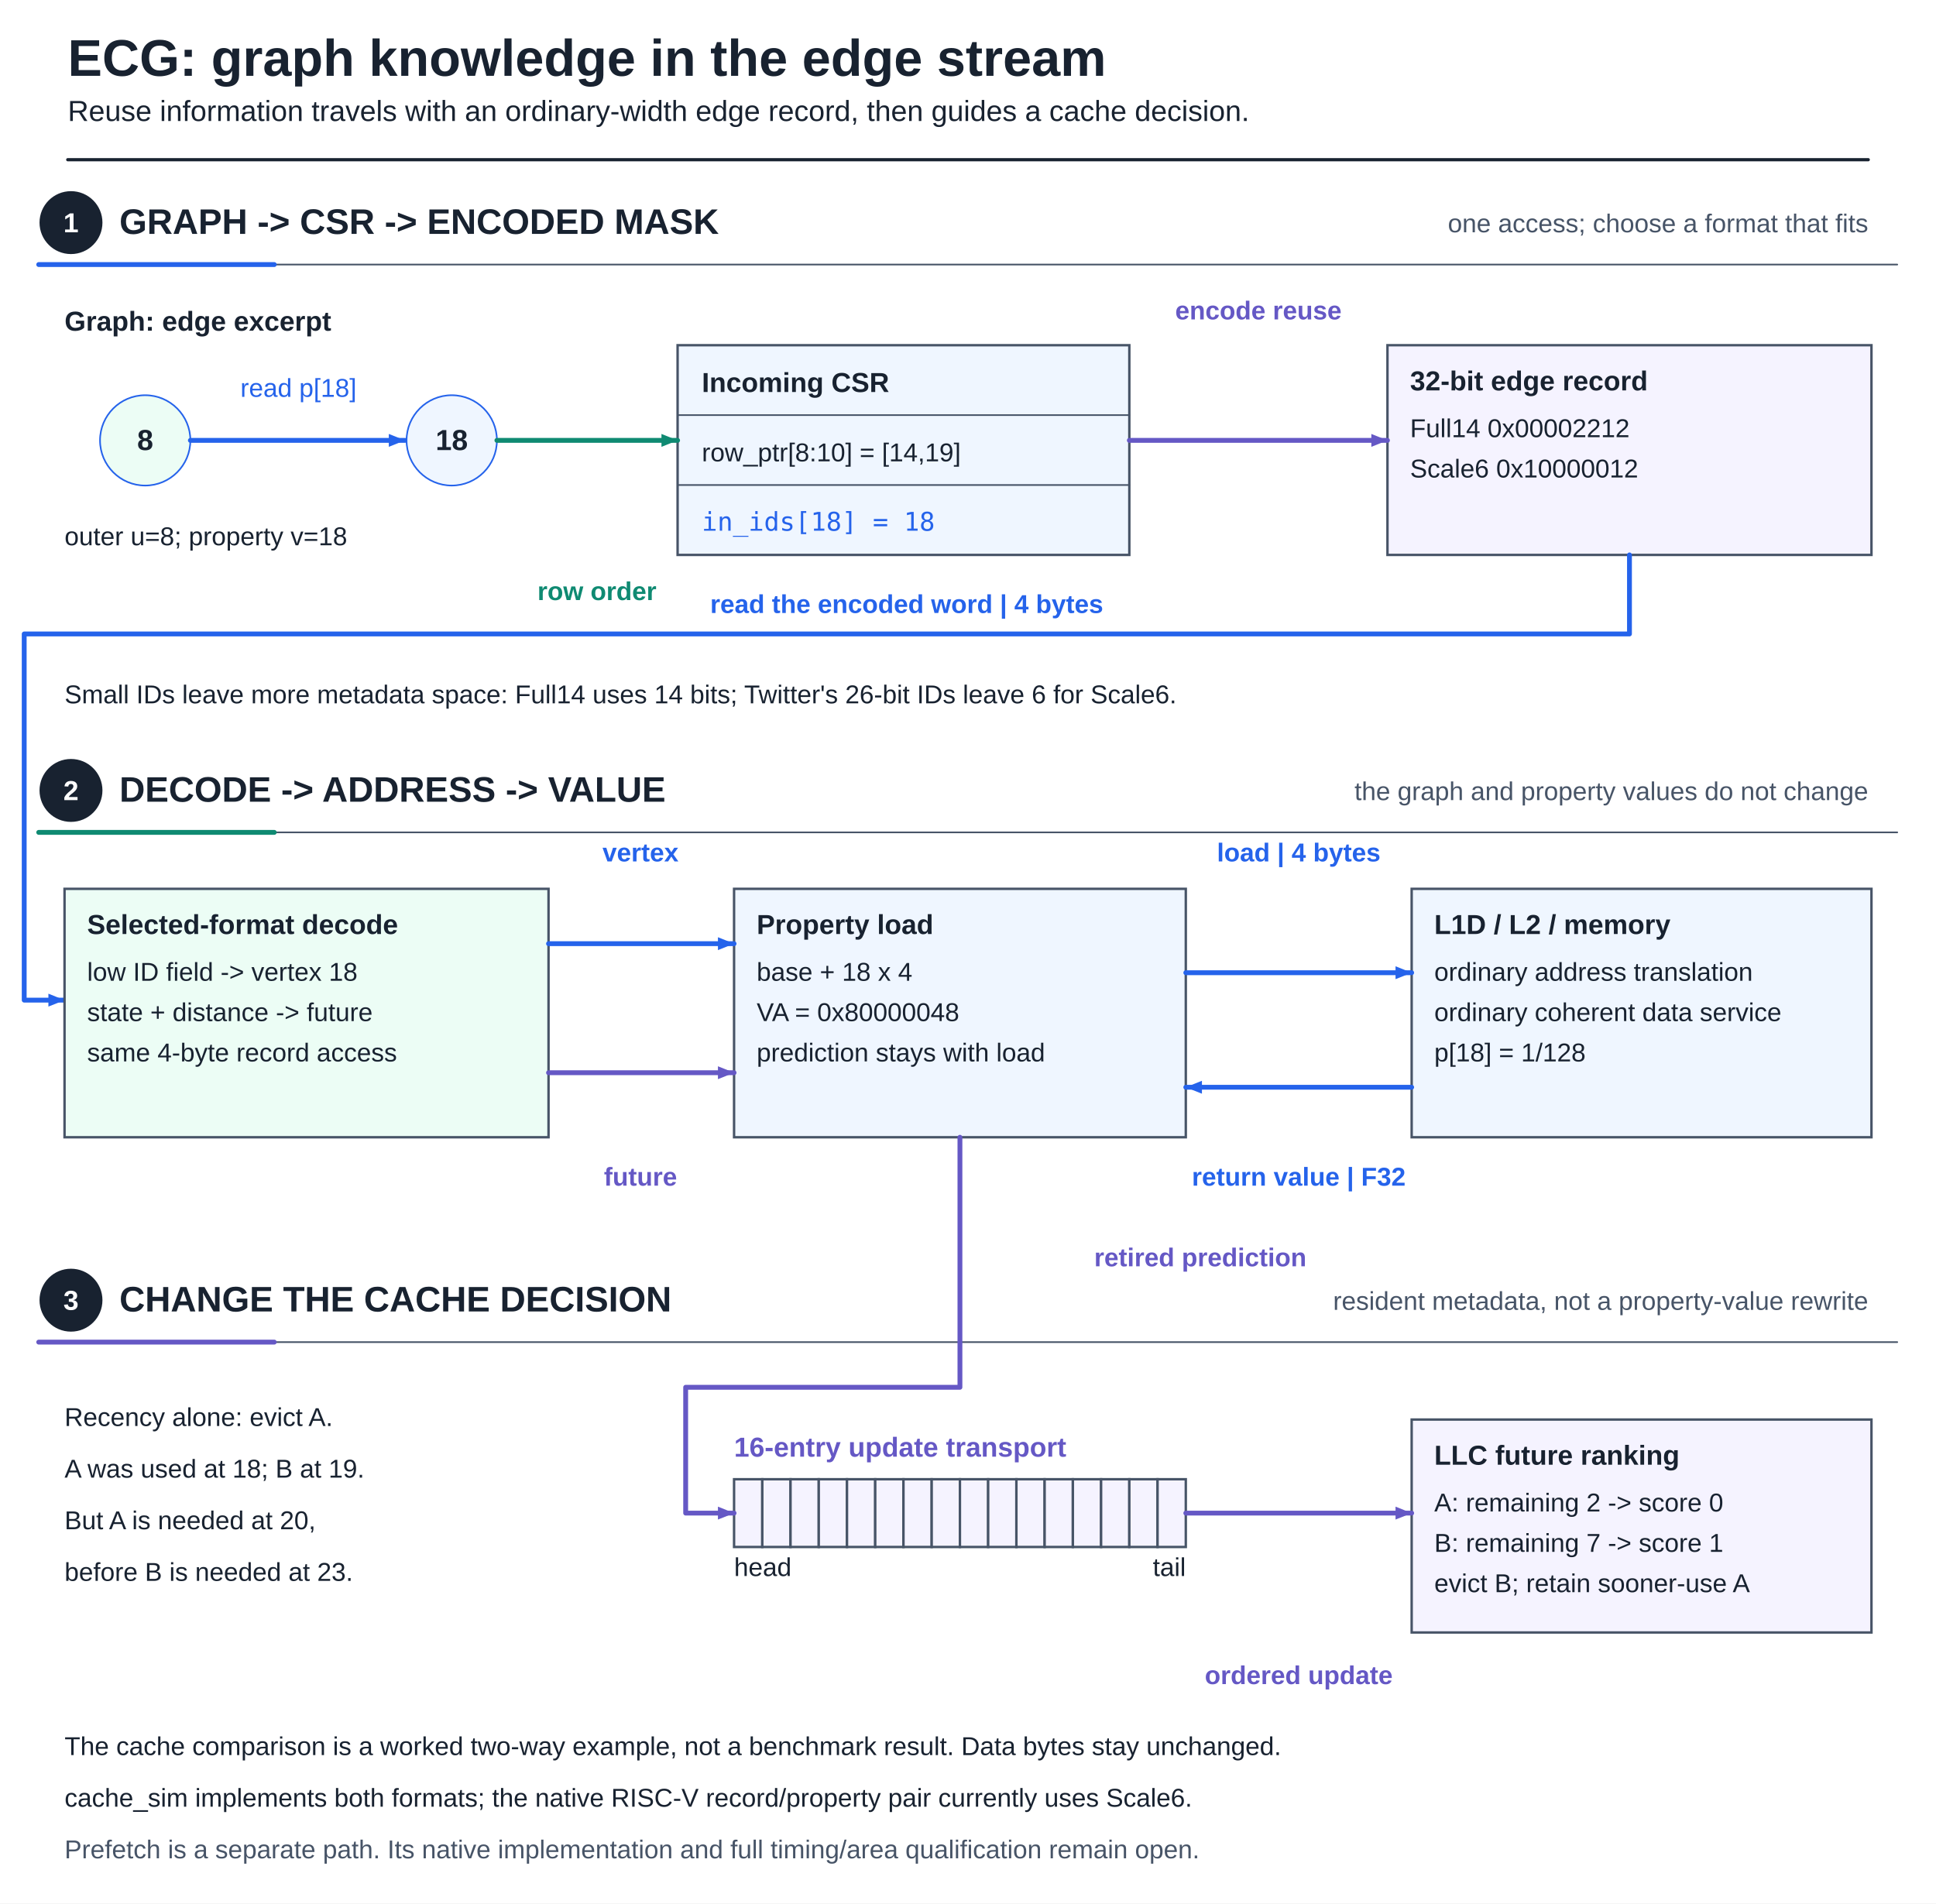
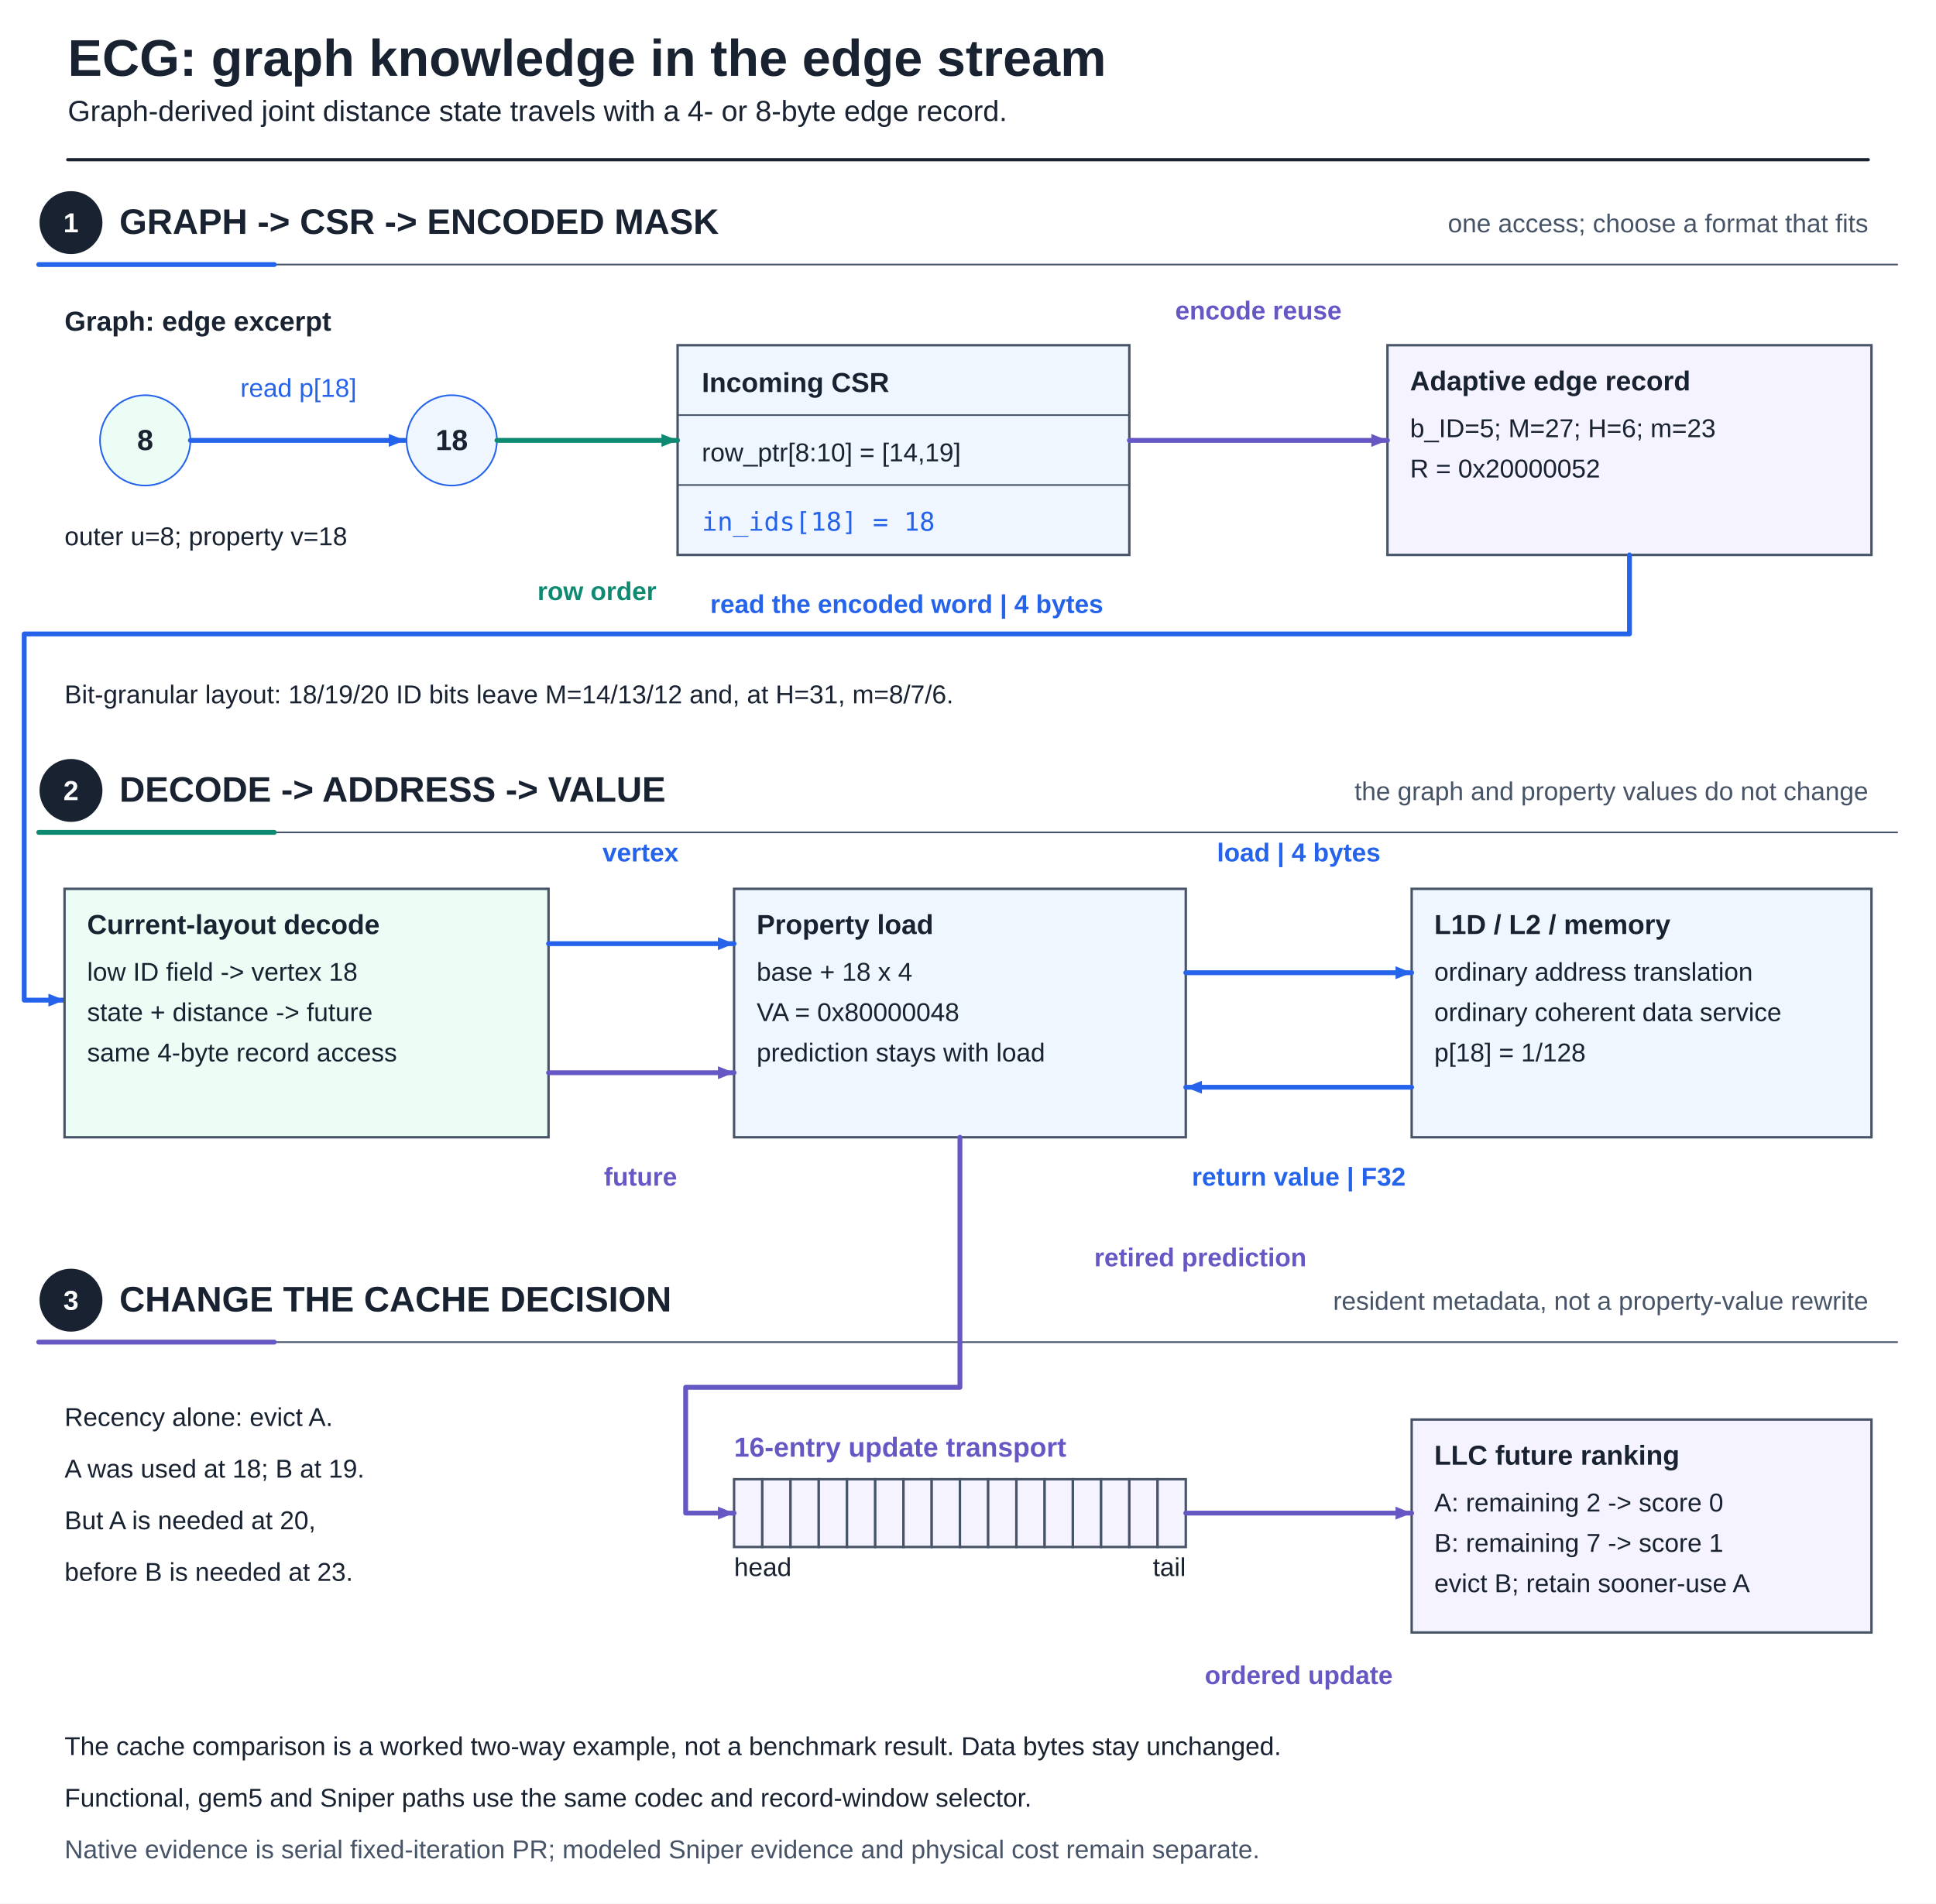
<svg xmlns="http://www.w3.org/2000/svg" width="1200" height="1180" viewBox="0 0 1200 1180" role="img" aria-labelledby="title desc" fill="#182230" data-figure-schema="ecg-public/v1">
  <defs>
    <marker id="arrow-blue" viewBox="0 0 10 8" markerWidth="11" markerHeight="8" refX="10" refY="4" orient="auto" markerUnits="userSpaceOnUse">
      <path d="M0 0 L10 4 L0 8 Z" fill="#2563EB" />
    </marker>
    <marker id="arrow-green" viewBox="0 0 10 8" markerWidth="11" markerHeight="8" refX="10" refY="4" orient="auto" markerUnits="userSpaceOnUse">
      <path d="M0 0 L10 4 L0 8 Z" fill="#0F8A72" />
    </marker>
    <marker id="arrow-amber" viewBox="0 0 10 8" markerWidth="11" markerHeight="8" refX="10" refY="4" orient="auto" markerUnits="userSpaceOnUse">
      <path d="M0 0 L10 4 L0 8 Z" fill="#C56A13" />
    </marker>
    <marker id="arrow-red" viewBox="0 0 10 8" markerWidth="11" markerHeight="8" refX="10" refY="4" orient="auto" markerUnits="userSpaceOnUse">
      <path d="M0 0 L10 4 L0 8 Z" fill="#C63C4A" />
    </marker>
    <marker id="arrow-purple" viewBox="0 0 10 8" markerWidth="11" markerHeight="8" refX="10" refY="4" orient="auto" markerUnits="userSpaceOnUse">
      <path d="M0 0 L10 4 L0 8 Z" fill="#6558C5" />
    </marker>
    <marker id="arrow-gray" viewBox="0 0 10 8" markerWidth="11" markerHeight="8" refX="10" refY="4" orient="auto" markerUnits="userSpaceOnUse">
      <path d="M0 0 L10 4 L0 8 Z" fill="#98A2B3" />
    </marker>
    <marker id="arrow-ink" viewBox="0 0 10 8" markerWidth="11" markerHeight="8" refX="10" refY="4" orient="auto" markerUnits="userSpaceOnUse">
      <path d="M0 0 L10 4 L0 8 Z" fill="#182230" />
    </marker>
    <style>
      :root { color-scheme: light dark; }
      @media (prefers-color-scheme: dark) {
        [fill="#FFFFFF"]{fill:#111827}[stroke="#FFFFFF"]{stroke:#111827}
        [fill="#F8FAFC"]{fill:#172033}[stroke="#F8FAFC"]{stroke:#172033}
        [fill="#EFF6FF"]{fill:#172554}[stroke="#EFF6FF"]{stroke:#172554}
        [fill="#ECFDF5"]{fill:#073B34}[stroke="#ECFDF5"]{stroke:#073B34}
        [fill="#FFF7ED"]{fill:#422A12}[stroke="#FFF7ED"]{stroke:#422A12}
        [fill="#FFF1F2"]{fill:#421B22}[stroke="#FFF1F2"]{stroke:#421B22}
        [fill="#F5F3FF"]{fill:#292349}[stroke="#F5F3FF"]{stroke:#292349}
        [fill="#182230"]{fill:#F8FAFC}[stroke="#182230"]{stroke:#F8FAFC}
        [fill="#475467"]{fill:#94A3B8}[stroke="#475467"]{stroke:#94A3B8}
        [fill="#98A2B3"]{fill:#A8B0BF}[stroke="#98A2B3"]{stroke:#A8B0BF}
        [fill="#2563EB"]{fill:#7FB0FF}[stroke="#2563EB"]{stroke:#7FB0FF}
        [fill="#0F8A72"]{fill:#5ED0B0}[stroke="#0F8A72"]{stroke:#5ED0B0}
        [fill="#C56A13"]{fill:#F0B36A}[stroke="#C56A13"]{stroke:#F0B36A}
        [fill="#6558C5"]{fill:#ADA4FF}[stroke="#6558C5"]{stroke:#ADA4FF}
        [fill="#C63C4A"]{fill:#F48B98}[stroke="#C63C4A"]{stroke:#F48B98}
      }
      .sans{font-family:"Liberation Sans","DejaVu Sans",Arial,sans-serif}
      .mono{font-family:"DejaVu Sans Mono","Liberation Mono",Consolas,monospace}
      .title{font-size:32px;font-weight:700}
      .subtitle{font-size:18px}
      .heading{font-size:22px;font-weight:700}
      .label{font-size:17px;font-weight:700}
      .body{font-size:16px}
</style>
  </defs>
  <rect x="0" y="0" width="1200" height="1180" fill="#FFFFFF" />
  <text x="42" y="47" text-anchor="start" class="sans title" fill="#182230" font-weight="700">ECG: graph knowledge in the edge stream</text>
-   <text x="42" y="75" text-anchor="start" class="sans subtitle" fill="#182230">Reuse information travels with an ordinary-width edge record, then guides a cache decision.</text>
+   <text x="42" y="75" text-anchor="start" class="sans subtitle" fill="#182230">Graph-derived joint distance state travels with a 4- or 8-byte edge record.</text>
  <line x1="42" y1="99" x2="1158" y2="99" stroke="#182230" stroke-width="2" stroke-linecap="round" vector-effect="non-scaling-stroke" />
  <circle cx="44" cy="138" r="19" fill="#182230" stroke="#182230" stroke-width="1" />
  <text x="44" y="144" text-anchor="middle" class="sans label" fill="#FFFFFF" font-weight="700">1</text>
  <text x="74" y="145" text-anchor="start" class="sans heading" fill="#182230" font-weight="700">GRAPH -&gt; CSR -&gt; ENCODED MASK</text>
  <text x="1158" y="144" text-anchor="end" class="sans body" fill="#475467">one access; choose a format that fits</text>
  <line x1="24" y1="164" x2="1176" y2="164" stroke="#475467" stroke-width="1" stroke-linecap="round" vector-effect="non-scaling-stroke" />
  <line x1="24" y1="164" x2="170" y2="164" stroke="#2563EB" stroke-width="3" stroke-linecap="round" vector-effect="non-scaling-stroke" />
  <text x="40" y="205" text-anchor="start" class="sans label" fill="#182230" font-weight="700">Graph: edge excerpt</text>
  <circle cx="90" cy="273" r="28" fill="#ECFDF5" stroke="#2563EB" stroke-width="1" />
  <text x="90" y="279" text-anchor="middle" class="sans subtitle" fill="#182230" font-weight="700">8</text>
  <circle cx="280" cy="273" r="28" fill="#EFF6FF" stroke="#2563EB" stroke-width="1" />
  <text x="280" y="279" text-anchor="middle" class="sans subtitle" fill="#182230" font-weight="700">18</text>
  <path d="M118 273 L251 273" fill="none" stroke="#2563EB" stroke-width="3" stroke-linecap="round" stroke-linejoin="round" vector-effect="non-scaling-stroke" marker-end="url(#arrow-blue)" data-flow-kind="model-edge" data-flow-underlay="false" />
  <text x="185" y="246" text-anchor="middle" class="sans body" fill="#2563EB">read p[18]</text>
  <text x="40" y="338" text-anchor="start" class="sans body" fill="#182230">outer u=8; property v=18</text>
  <rect x="420" y="214" width="280" height="130" rx="0" fill="#EFF6FF" stroke="#475467" stroke-width="1.5" data-shape="rect" data-x="420" data-y="214" data-width="280" data-height="130" />
  <line x1="420" y1="257.333" x2="700" y2="257.333" stroke="#475467" stroke-width="1" stroke-linecap="round" vector-effect="non-scaling-stroke" />
  <line x1="420" y1="300.667" x2="700" y2="300.667" stroke="#475467" stroke-width="1" stroke-linecap="round" vector-effect="non-scaling-stroke" />
  <text x="435" y="243" text-anchor="start" class="sans label" fill="#182230" font-weight="700">Incoming CSR</text>
  <text x="435" y="286" text-anchor="start" class="sans body" fill="#182230">row_ptr[8:10] = [14,19]</text>
  <text x="435" y="329" text-anchor="start" class="mono body" fill="#2563EB">in_ids[18] = 18</text>
  <rect x="860" y="214" width="300" height="130" rx="0" fill="#F5F3FF" stroke="#475467" stroke-width="1.5" data-shape="rect" data-x="860" data-y="214" data-width="300" data-height="130" />
-   <text x="874" y="242" text-anchor="start" class="sans label" fill="#182230" font-weight="700">32-bit edge record</text>
-   <text x="874" y="271" text-anchor="start" class="sans body" fill="#182230">Full14  0x00002212</text>
-   <text x="874" y="296" text-anchor="start" class="sans body" fill="#182230">Scale6  0x10000012</text>
+   <text x="874" y="242" text-anchor="start" class="sans label" fill="#182230" font-weight="700">Adaptive edge record</text>
+   <text x="874" y="271" text-anchor="start" class="sans body" fill="#182230">b_ID=5; M=27; H=6; m=23</text>
+   <text x="874" y="296" text-anchor="start" class="sans body" fill="#182230">R = 0x20000052</text>
  <path d="M308 273 L420 273" fill="none" stroke="#0F8A72" stroke-width="3" stroke-linecap="round" stroke-linejoin="round" vector-effect="non-scaling-stroke" marker-end="url(#arrow-green)" data-flow-kind="control" data-flow-underlay="false" data-flow-label="row order" />
  <rect x="323.96" y="355.00" width="92.08" height="22" rx="3" fill="#FFFFFF" fill-opacity="0.96" data-label-background="true" />
  <text x="370" y="372" text-anchor="middle" class="sans body" fill="#0F8A72" font-weight="700">row order</text>
  <path d="M700 273 L860 273" fill="none" stroke="#6558C5" stroke-width="3" stroke-linecap="round" stroke-linejoin="round" vector-effect="non-scaling-stroke" marker-end="url(#arrow-purple)" data-flow-kind="control" data-flow-underlay="false" data-flow-label="encode reuse" />
  <rect x="720.28" y="181.00" width="119.44" height="22" rx="3" fill="#FFFFFF" fill-opacity="0.96" data-label-background="true" />
  <text x="780" y="198" text-anchor="middle" class="sans body" fill="#6558C5" font-weight="700">encode reuse</text>
  <path d="M1010 344 L1010 393 L15 393 L15 620 L40 620" fill="none" stroke="#2563EB" stroke-width="3" stroke-linecap="round" stroke-linejoin="round" vector-effect="non-scaling-stroke" marker-end="url(#arrow-blue)" data-flow-kind="transfer" data-flow-underlay="false" data-flow-label="read the encoded word" data-flow-cadence="4 bytes" />
  <rect x="415.64" y="363.00" width="292.72" height="22" rx="3" fill="#FFFFFF" fill-opacity="0.96" data-label-background="true" />
  <text x="562" y="380" text-anchor="middle" class="sans body" fill="#2563EB" font-weight="700">read the encoded word | 4 bytes</text>
-   <text x="40" y="436" text-anchor="start" class="sans body" fill="#182230">Small IDs leave more metadata space: Full14 uses 14 bits; Twitter's 26-bit IDs leave 6 for Scale6.</text>
+   <text x="40" y="436" text-anchor="start" class="sans body" fill="#182230">Bit-granular layout: 18/19/20 ID bits leave M=14/13/12 and, at H=31, m=8/7/6.</text>
  <circle cx="44" cy="490" r="19" fill="#182230" stroke="#182230" stroke-width="1" />
  <text x="44" y="496" text-anchor="middle" class="sans label" fill="#FFFFFF" font-weight="700">2</text>
  <text x="74" y="497" text-anchor="start" class="sans heading" fill="#182230" font-weight="700">DECODE -&gt; ADDRESS -&gt; VALUE</text>
  <text x="1158" y="496" text-anchor="end" class="sans body" fill="#475467">the graph and property values do not change</text>
  <line x1="24" y1="516" x2="1176" y2="516" stroke="#475467" stroke-width="1" stroke-linecap="round" vector-effect="non-scaling-stroke" />
  <line x1="24" y1="516" x2="170" y2="516" stroke="#0F8A72" stroke-width="3" stroke-linecap="round" vector-effect="non-scaling-stroke" />
  <rect x="40" y="551" width="300" height="154" rx="0" fill="#ECFDF5" stroke="#475467" stroke-width="1.5" data-shape="rect" data-x="40" data-y="551" data-width="300" data-height="154" />
-   <text x="54" y="579" text-anchor="start" class="sans label" fill="#182230" font-weight="700">Selected-format decode</text>
+   <text x="54" y="579" text-anchor="start" class="sans label" fill="#182230" font-weight="700">Current-layout decode</text>
  <text x="54" y="608" text-anchor="start" class="sans body" fill="#182230">low ID field -&gt; vertex 18</text>
  <text x="54" y="633" text-anchor="start" class="sans body" fill="#182230">state + distance -&gt; future</text>
  <text x="54" y="658" text-anchor="start" class="sans body" fill="#182230">same 4-byte record access</text>
  <rect x="455" y="551" width="280" height="154" rx="0" fill="#EFF6FF" stroke="#475467" stroke-width="1.5" data-shape="rect" data-x="455" data-y="551" data-width="280" data-height="154" />
  <text x="469" y="579" text-anchor="start" class="sans label" fill="#182230" font-weight="700">Property load</text>
  <text x="469" y="608" text-anchor="start" class="sans body" fill="#182230">base + 18 x 4</text>
  <text x="469" y="633" text-anchor="start" class="sans body" fill="#182230">VA = 0x80000048</text>
  <text x="469" y="658" text-anchor="start" class="sans body" fill="#182230">prediction stays with load</text>
  <rect x="875" y="551" width="285" height="154" rx="0" fill="#EFF6FF" stroke="#475467" stroke-width="1.5" data-shape="rect" data-x="875" data-y="551" data-width="285" data-height="154" />
  <text x="889" y="579" text-anchor="start" class="sans label" fill="#182230" font-weight="700">L1D / L2 / memory</text>
  <text x="889" y="608" text-anchor="start" class="sans body" fill="#182230">ordinary address translation</text>
  <text x="889" y="633" text-anchor="start" class="sans body" fill="#182230">ordinary coherent data service</text>
  <text x="889" y="658" text-anchor="start" class="sans body" fill="#182230">p[18] = 1/128</text>
  <path d="M340 585 L455 585" fill="none" stroke="#2563EB" stroke-width="3" stroke-linecap="round" stroke-linejoin="round" vector-effect="non-scaling-stroke" marker-end="url(#arrow-blue)" data-flow-kind="dependency" data-flow-underlay="false" data-flow-label="vertex" />
  <rect x="364.64" y="517.00" width="64.72" height="22" rx="3" fill="#FFFFFF" fill-opacity="0.96" data-label-background="true" />
  <text x="397" y="534" text-anchor="middle" class="sans body" fill="#2563EB" font-weight="700">vertex</text>
  <path d="M340 665 L455 665" fill="none" stroke="#6558C5" stroke-width="3" stroke-linecap="round" stroke-linejoin="round" vector-effect="non-scaling-stroke" marker-end="url(#arrow-purple)" data-flow-kind="dependency" data-flow-underlay="false" data-flow-label="future" />
  <rect x="364.64" y="718.00" width="64.72" height="22" rx="3" fill="#FFFFFF" fill-opacity="0.96" data-label-background="true" />
  <text x="397" y="735" text-anchor="middle" class="sans body" fill="#6558C5" font-weight="700">future</text>
  <path d="M735 603 L875 603" fill="none" stroke="#2563EB" stroke-width="3" stroke-linecap="round" stroke-linejoin="round" vector-effect="non-scaling-stroke" marker-end="url(#arrow-blue)" data-flow-kind="transfer" data-flow-underlay="false" data-flow-label="load" data-flow-cadence="4 bytes" />
  <rect x="736.16" y="517.00" width="137.68" height="22" rx="3" fill="#FFFFFF" fill-opacity="0.96" data-label-background="true" />
  <text x="805" y="534" text-anchor="middle" class="sans body" fill="#2563EB" font-weight="700">load | 4 bytes</text>
  <path d="M875 674 L735 674" fill="none" stroke="#2563EB" stroke-width="3" stroke-linecap="round" stroke-linejoin="round" vector-effect="non-scaling-stroke" marker-end="url(#arrow-blue)" data-flow-kind="transfer" data-flow-underlay="false" data-flow-label="return value" data-flow-cadence="F32" />
  <rect x="717.92" y="718.00" width="174.16" height="22" rx="3" fill="#FFFFFF" fill-opacity="0.96" data-label-background="true" />
  <text x="805" y="735" text-anchor="middle" class="sans body" fill="#2563EB" font-weight="700">return value | F32</text>
  <circle cx="44" cy="806" r="19" fill="#182230" stroke="#182230" stroke-width="1" />
  <text x="44" y="812" text-anchor="middle" class="sans label" fill="#FFFFFF" font-weight="700">3</text>
  <text x="74" y="813" text-anchor="start" class="sans heading" fill="#182230" font-weight="700">CHANGE THE CACHE DECISION</text>
  <text x="1158" y="812" text-anchor="end" class="sans body" fill="#475467">resident metadata, not a property-value rewrite</text>
  <line x1="24" y1="832" x2="1176" y2="832" stroke="#475467" stroke-width="1" stroke-linecap="round" vector-effect="non-scaling-stroke" />
  <line x1="24" y1="832" x2="170" y2="832" stroke="#6558C5" stroke-width="3" stroke-linecap="round" vector-effect="non-scaling-stroke" />
  <text x="40" y="884" text-anchor="start" class="sans body" fill="#182230">Recency alone: evict A.</text>
  <text x="40" y="916" text-anchor="start" class="sans body" fill="#182230">A was used at 18; B at 19.</text>
  <text x="40" y="948" text-anchor="start" class="sans body" fill="#182230">But A is needed at 20,</text>
  <text x="40" y="980" text-anchor="start" class="sans body" fill="#182230">before B is needed at 23.</text>
  <text x="455" y="903" text-anchor="start" class="sans label" fill="#6558C5" font-weight="700">16-entry update transport</text>
  <rect x="455.0" y="917" width="17.5" height="42" rx="0" fill="#F5F3FF" stroke="#475467" stroke-width="1.5" data-shape="rect" data-x="455.0" data-y="917" data-width="17.5" data-height="42" />
  <rect x="472.5" y="917" width="17.5" height="42" rx="0" fill="#F5F3FF" stroke="#475467" stroke-width="1.5" data-shape="rect" data-x="472.5" data-y="917" data-width="17.5" data-height="42" />
  <rect x="490.0" y="917" width="17.5" height="42" rx="0" fill="#F5F3FF" stroke="#475467" stroke-width="1.5" data-shape="rect" data-x="490.0" data-y="917" data-width="17.5" data-height="42" />
  <rect x="507.5" y="917" width="17.5" height="42" rx="0" fill="#F5F3FF" stroke="#475467" stroke-width="1.5" data-shape="rect" data-x="507.5" data-y="917" data-width="17.5" data-height="42" />
  <rect x="525.0" y="917" width="17.5" height="42" rx="0" fill="#F5F3FF" stroke="#475467" stroke-width="1.5" data-shape="rect" data-x="525.0" data-y="917" data-width="17.5" data-height="42" />
  <rect x="542.5" y="917" width="17.5" height="42" rx="0" fill="#F5F3FF" stroke="#475467" stroke-width="1.5" data-shape="rect" data-x="542.5" data-y="917" data-width="17.5" data-height="42" />
  <rect x="560.0" y="917" width="17.5" height="42" rx="0" fill="#F5F3FF" stroke="#475467" stroke-width="1.5" data-shape="rect" data-x="560.0" data-y="917" data-width="17.5" data-height="42" />
  <rect x="577.5" y="917" width="17.5" height="42" rx="0" fill="#F5F3FF" stroke="#475467" stroke-width="1.5" data-shape="rect" data-x="577.5" data-y="917" data-width="17.5" data-height="42" />
  <rect x="595.0" y="917" width="17.5" height="42" rx="0" fill="#F5F3FF" stroke="#475467" stroke-width="1.5" data-shape="rect" data-x="595.0" data-y="917" data-width="17.5" data-height="42" />
  <rect x="612.5" y="917" width="17.5" height="42" rx="0" fill="#F5F3FF" stroke="#475467" stroke-width="1.5" data-shape="rect" data-x="612.5" data-y="917" data-width="17.5" data-height="42" />
  <rect x="630.0" y="917" width="17.5" height="42" rx="0" fill="#F5F3FF" stroke="#475467" stroke-width="1.5" data-shape="rect" data-x="630.0" data-y="917" data-width="17.5" data-height="42" />
  <rect x="647.5" y="917" width="17.5" height="42" rx="0" fill="#F5F3FF" stroke="#475467" stroke-width="1.5" data-shape="rect" data-x="647.5" data-y="917" data-width="17.5" data-height="42" />
  <rect x="665.0" y="917" width="17.5" height="42" rx="0" fill="#F5F3FF" stroke="#475467" stroke-width="1.5" data-shape="rect" data-x="665.0" data-y="917" data-width="17.5" data-height="42" />
  <rect x="682.5" y="917" width="17.5" height="42" rx="0" fill="#F5F3FF" stroke="#475467" stroke-width="1.5" data-shape="rect" data-x="682.5" data-y="917" data-width="17.5" data-height="42" />
  <rect x="700.0" y="917" width="17.5" height="42" rx="0" fill="#F5F3FF" stroke="#475467" stroke-width="1.5" data-shape="rect" data-x="700.0" data-y="917" data-width="17.5" data-height="42" />
  <rect x="717.5" y="917" width="17.5" height="42" rx="0" fill="#F5F3FF" stroke="#475467" stroke-width="1.5" data-shape="rect" data-x="717.5" data-y="917" data-width="17.5" data-height="42" />
  <text x="455" y="977" text-anchor="start" class="sans body" fill="#182230">head</text>
  <text x="735" y="977" text-anchor="end" class="sans body" fill="#182230">tail</text>
  <path d="M595 705 L595 860 L425 860 L425 938 L455 938" fill="none" stroke="#6558C5" stroke-width="3" stroke-linecap="round" stroke-linejoin="round" vector-effect="non-scaling-stroke" marker-end="url(#arrow-purple)" data-flow-kind="control" data-flow-underlay="false" data-flow-label="retired prediction" />
  <rect x="656.92" y="768.00" width="174.16" height="22" rx="3" fill="#FFFFFF" fill-opacity="0.96" data-label-background="true" />
  <text x="744" y="785" text-anchor="middle" class="sans body" fill="#6558C5" font-weight="700">retired prediction</text>
  <rect x="875" y="880" width="285" height="132" rx="0" fill="#F5F3FF" stroke="#475467" stroke-width="1.5" data-shape="rect" data-x="875" data-y="880" data-width="285" data-height="132" />
  <text x="889" y="908" text-anchor="start" class="sans label" fill="#182230" font-weight="700">LLC future ranking</text>
  <text x="889" y="937" text-anchor="start" class="sans body" fill="#182230">A: remaining 2 -&gt; score 0</text>
  <text x="889" y="962" text-anchor="start" class="sans body" fill="#182230">B: remaining 7 -&gt; score 1</text>
  <text x="889" y="987" text-anchor="start" class="sans body" fill="#182230">evict B; retain sooner-use A</text>
  <path d="M735 938 L875 938" fill="none" stroke="#6558C5" stroke-width="3" stroke-linecap="round" stroke-linejoin="round" vector-effect="non-scaling-stroke" marker-end="url(#arrow-purple)" data-flow-kind="control" data-flow-underlay="false" data-flow-label="ordered update" />
  <rect x="736.16" y="1027.00" width="137.68" height="22" rx="3" fill="#FFFFFF" fill-opacity="0.96" data-label-background="true" />
  <text x="805" y="1044" text-anchor="middle" class="sans body" fill="#6558C5" font-weight="700">ordered update</text>
  <text x="40" y="1088" text-anchor="start" class="sans body" fill="#182230">The cache comparison is a worked two-way example, not a benchmark result. Data bytes stay unchanged.</text>
-   <text x="40" y="1120" text-anchor="start" class="sans body" fill="#182230">cache_sim implements both formats; the native RISC-V record/property pair currently uses Scale6.</text>
-   <text x="40" y="1152" text-anchor="start" class="sans body" fill="#475467">Prefetch is a separate path. Its native implementation and full timing/area qualification remain open.</text>
+   <text x="40" y="1120" text-anchor="start" class="sans body" fill="#182230">Functional, gem5 and Sniper paths use the same codec and record-window selector.</text>
+   <text x="40" y="1152" text-anchor="start" class="sans body" fill="#475467">Native evidence is serial fixed-iteration PR; modeled Sniper evidence and physical cost remain separate.</text>
</svg>
